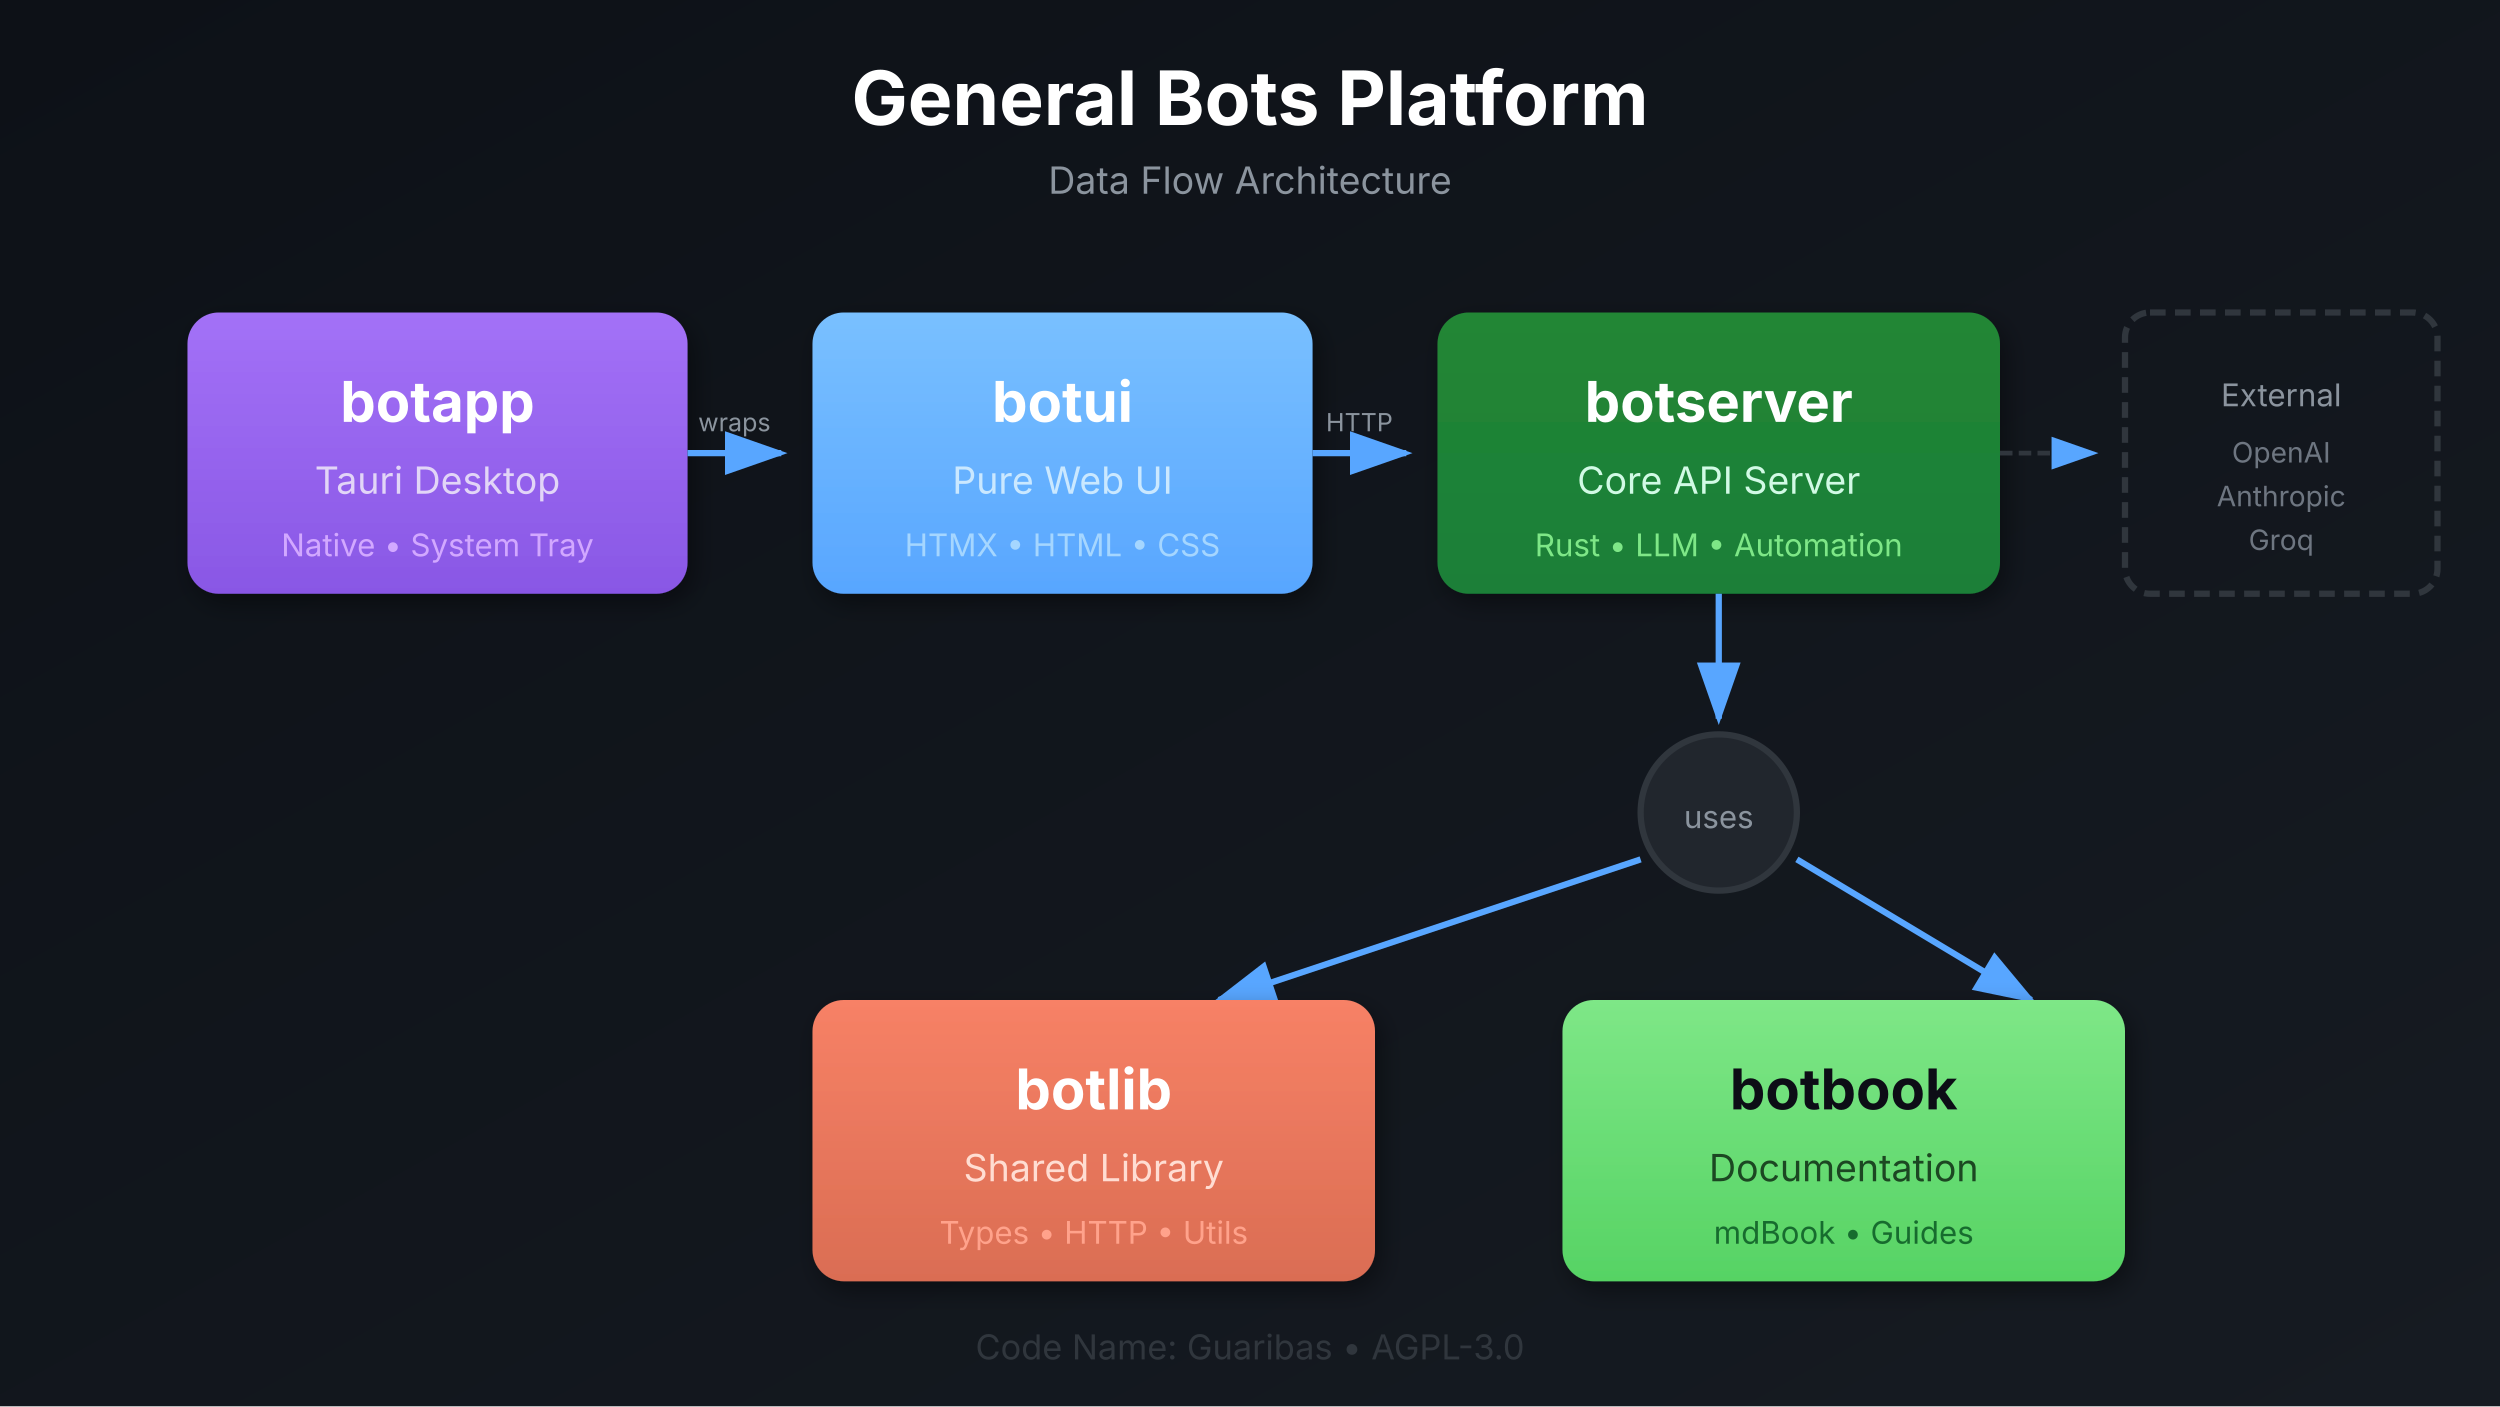
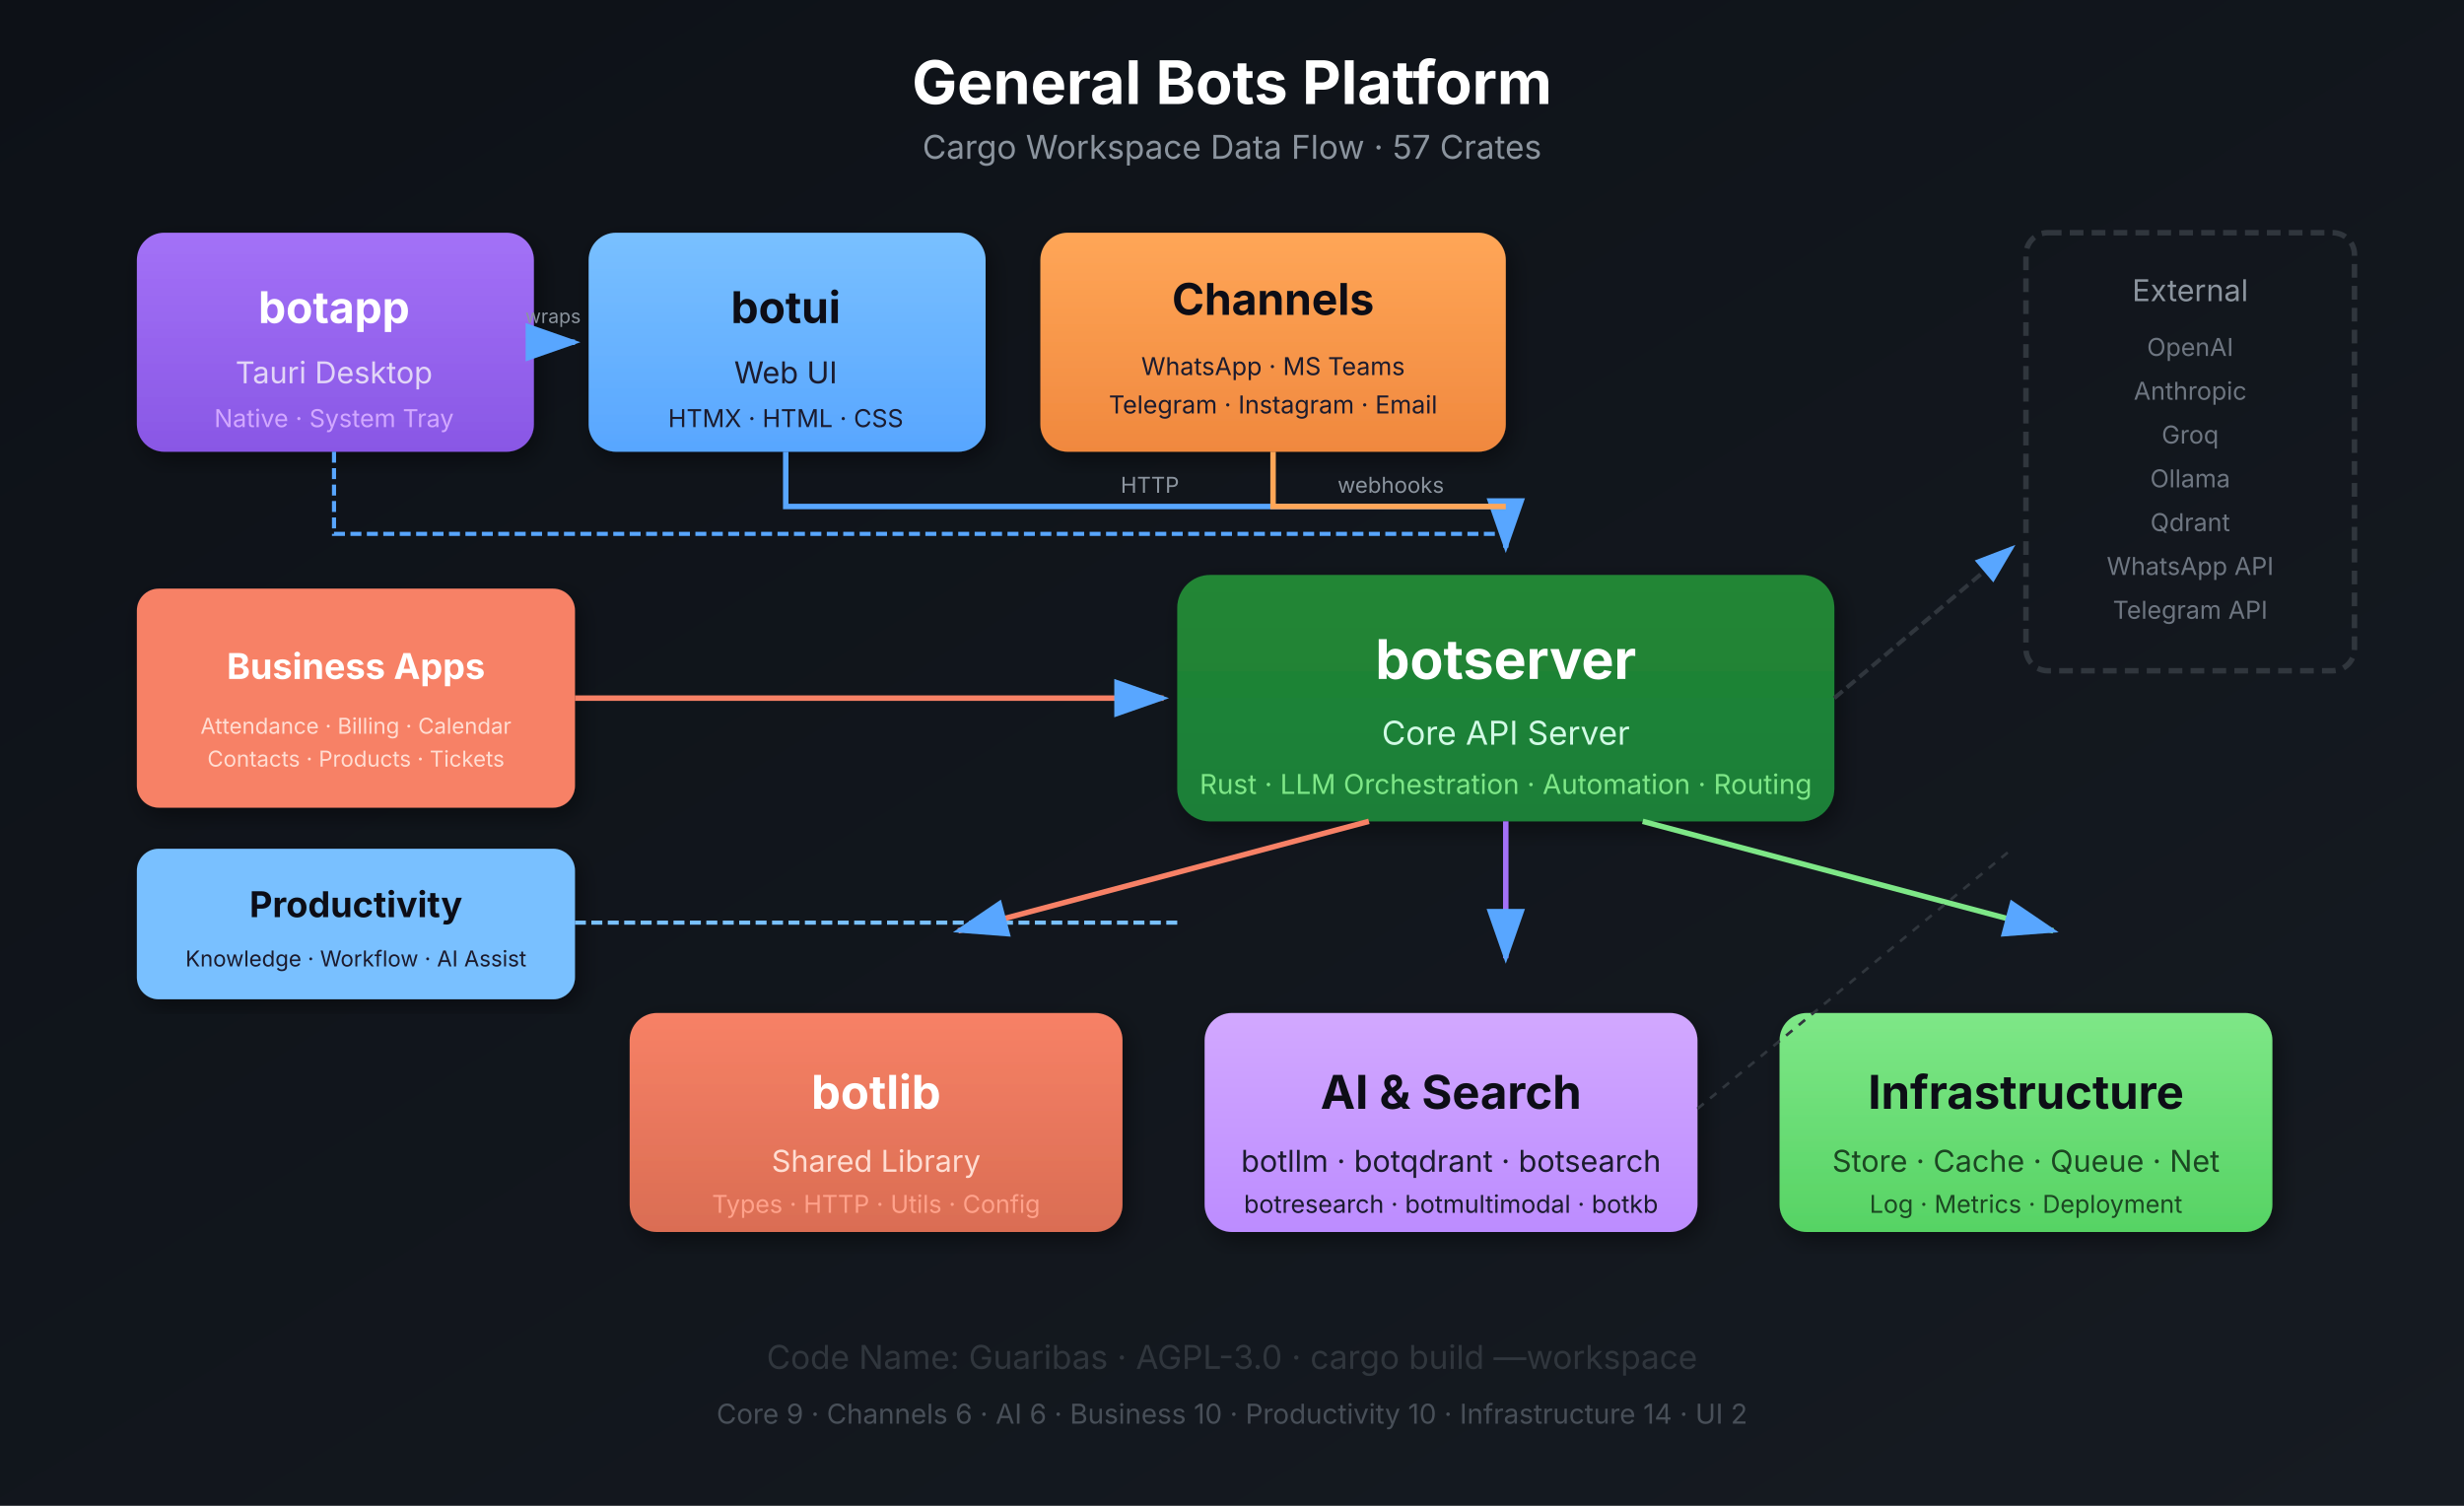
- <svg xmlns="http://www.w3.org/2000/svg" viewBox="0 0 800 450">
+ <svg xmlns="http://www.w3.org/2000/svg" viewBox="0 0 900 550">
  <defs>
    <linearGradient id="bgGrad" x1="0%" y1="0%" x2="100%" y2="100%">
      <stop offset="0%" style="stop-color:#0d1117" />
      <stop offset="100%" style="stop-color:#161b22" />
    </linearGradient>
-     <linearGradient id="appGrad" x1="0%" y1="0%" x2="0%" y2="100%">
+     <linearGradient id="uiGrad" x1="0%" y1="0%" x2="0%" y2="100%">
      <stop offset="0%" style="stop-color:#a371f7" />
      <stop offset="100%" style="stop-color:#8957e5" />
    </linearGradient>
-     <linearGradient id="uiGrad" x1="0%" y1="0%" x2="0%" y2="100%">
+     <linearGradient id="webGrad" x1="0%" y1="0%" x2="0%" y2="100%">
      <stop offset="0%" style="stop-color:#79c0ff" />
      <stop offset="100%" style="stop-color:#58a6ff" />
    </linearGradient>
    <linearGradient id="serverGrad" x1="0%" y1="0%" x2="0%" y2="100%">
      <stop offset="0%" style="stop-color:#238636" />
      <stop offset="100%" style="stop-color:#1a7f37" />
    </linearGradient>
    <linearGradient id="libGrad" x1="0%" y1="0%" x2="0%" y2="100%">
      <stop offset="0%" style="stop-color:#f78166" />
      <stop offset="100%" style="stop-color:#da6d53" />
    </linearGradient>
-     <linearGradient id="docsGrad" x1="0%" y1="0%" x2="0%" y2="100%">
+     <linearGradient id="aiGrad" x1="0%" y1="0%" x2="0%" y2="100%">
+       <stop offset="0%" style="stop-color:#d2a8ff" />
+       <stop offset="100%" style="stop-color:#bc8cff" />
+     </linearGradient>
+     <linearGradient id="infraGrad" x1="0%" y1="0%" x2="0%" y2="100%">
      <stop offset="0%" style="stop-color:#7ee787" />
      <stop offset="100%" style="stop-color:#56d364" />
    </linearGradient>
-     <filter id="shadow" x="-20%" y="-20%" width="140%" height="140%">
+     <linearGradient id="channelGrad" x1="0%" y1="0%" x2="0%" y2="100%">
+       <stop offset="0%" style="stop-color:#ffa657" />
+       <stop offset="100%" style="stop-color:#f0883e" />
+     </linearGradient>
+     <filter id="shadow" x="-10%" y="-10%" width="120%" height="120%">
      <feDropShadow dx="2" dy="3" stdDeviation="4" flood-opacity="0.4" />
    </filter>
    <marker id="arrowhead" markerWidth="10" markerHeight="7" refX="9" refY="3.5" orient="auto">
      <polygon points="0 0, 10 3.5, 0 7" fill="#58a6ff" />
    </marker>
  </defs>
-   <rect width="800" height="450" fill="url(#bgGrad)" />
-   <text x="400" y="40" text-anchor="middle" font-family="system-ui, -apple-system, sans-serif" font-size="24" font-weight="bold" fill="#ffffff">General Bots Platform</text>
-   <text x="400" y="62" text-anchor="middle" font-family="system-ui, -apple-system, sans-serif" font-size="12" fill="#8b949e">Data Flow Architecture</text>
+   <rect width="900" height="550" fill="url(#bgGrad)" />
+   <text x="450" y="38" text-anchor="middle" font-family="system-ui, -apple-system, sans-serif" font-size="22" font-weight="bold" fill="#ffffff">General Bots Platform</text>
+   <text x="450" y="58" text-anchor="middle" font-family="system-ui, -apple-system, sans-serif" font-size="12" fill="#8b949e">Cargo Workspace Data Flow · 57 Crates</text>
  <g filter="url(#shadow)">
-     <rect x="60" y="100" width="160" height="90" rx="10" fill="url(#appGrad)" />
-     <text x="140" y="135" text-anchor="middle" font-family="system-ui, -apple-system, sans-serif" font-size="18" font-weight="bold" fill="#ffffff">botapp</text>
-     <text x="140" y="158" text-anchor="middle" font-family="system-ui, -apple-system, sans-serif" font-size="12" fill="#e2d5f7">Tauri Desktop</text>
-     <text x="140" y="178" text-anchor="middle" font-family="system-ui, -apple-system, sans-serif" font-size="10" fill="#d2a8ff">Native • System Tray</text>
+     <rect x="50" y="85" width="145" height="80" rx="10" fill="url(#uiGrad)" />
+     <text x="122" y="118" text-anchor="middle" font-family="system-ui, -apple-system, sans-serif" font-size="16" font-weight="bold" fill="#ffffff">botapp</text>
+     <text x="122" y="140" text-anchor="middle" font-family="system-ui, -apple-system, sans-serif" font-size="11" fill="#e2d5f7">Tauri Desktop</text>
+     <text x="122" y="156" text-anchor="middle" font-family="system-ui, -apple-system, sans-serif" font-size="9" fill="#d2a8ff">Native · System Tray</text>
  </g>
  <g filter="url(#shadow)">
-     <rect x="260" y="100" width="160" height="90" rx="10" fill="url(#uiGrad)" />
-     <text x="340" y="135" text-anchor="middle" font-family="system-ui, -apple-system, sans-serif" font-size="18" font-weight="bold" fill="#ffffff">botui</text>
-     <text x="340" y="158" text-anchor="middle" font-family="system-ui, -apple-system, sans-serif" font-size="12" fill="#cae8ff">Pure Web UI</text>
-     <text x="340" y="178" text-anchor="middle" font-family="system-ui, -apple-system, sans-serif" font-size="10" fill="#a5d6ff">HTMX • HTML • CSS</text>
+     <rect x="215" y="85" width="145" height="80" rx="10" fill="url(#webGrad)" />
+     <text x="287" y="118" text-anchor="middle" font-family="system-ui, -apple-system, sans-serif" font-size="16" font-weight="bold" fill="#0d1117">botui</text>
+     <text x="287" y="140" text-anchor="middle" font-family="system-ui, -apple-system, sans-serif" font-size="11" fill="#1a1a2e">Web UI</text>
+     <text x="287" y="156" text-anchor="middle" font-family="system-ui, -apple-system, sans-serif" font-size="9" fill="#1a1a2e">HTMX · HTML · CSS</text>
  </g>
-   <path d="M 220 145 L 250 145" stroke="#58a6ff" stroke-width="2" fill="none" marker-end="url(#arrowhead)" />
-   <text x="235" y="138" text-anchor="middle" font-family="system-ui, -apple-system, sans-serif" font-size="8" fill="#8b949e">wraps</text>
-   <path d="M 420 145 L 450 145" stroke="#58a6ff" stroke-width="2" fill="none" marker-end="url(#arrowhead)" />
-   <text x="435" y="138" text-anchor="middle" font-family="system-ui, -apple-system, sans-serif" font-size="8" fill="#8b949e">HTTP</text>
+   <path d="M 195 125 L 210 125" stroke="#58a6ff" stroke-width="2" fill="none" marker-end="url(#arrowhead)" />
+   <text x="202" y="118" text-anchor="middle" font-family="system-ui, -apple-system, sans-serif" font-size="7" fill="#8b949e">wraps</text>
  <g filter="url(#shadow)">
-     <rect x="460" y="100" width="180" height="90" rx="10" fill="url(#serverGrad)" />
-     <text x="550" y="135" text-anchor="middle" font-family="system-ui, -apple-system, sans-serif" font-size="18" font-weight="bold" fill="#ffffff">botserver</text>
-     <text x="550" y="158" text-anchor="middle" font-family="system-ui, -apple-system, sans-serif" font-size="12" fill="#d1fae5">Core API Server</text>
-     <text x="550" y="178" text-anchor="middle" font-family="system-ui, -apple-system, sans-serif" font-size="10" fill="#7ee787">Rust • LLM • Automation</text>
+     <rect x="380" y="85" width="170" height="80" rx="10" fill="url(#channelGrad)" />
+     <text x="465" y="115" text-anchor="middle" font-family="system-ui, -apple-system, sans-serif" font-size="16" font-weight="bold" fill="#0d1117">Channels</text>
+     <text x="465" y="137" text-anchor="middle" font-family="system-ui, -apple-system, sans-serif" font-size="9" fill="#1a1a2e">WhatsApp · MS Teams</text>
+     <text x="465" y="151" text-anchor="middle" font-family="system-ui, -apple-system, sans-serif" font-size="9" fill="#1a1a2e">Telegram · Instagram · Email</text>
  </g>
-   <path d="M 550 190 L 550 230" stroke="#58a6ff" stroke-width="2" fill="none" marker-end="url(#arrowhead)" />
-   <circle cx="550" cy="260" r="25" fill="#21262d" stroke="#30363d" stroke-width="2" />
-   <text x="550" y="265" text-anchor="middle" font-family="system-ui, -apple-system, sans-serif" font-size="10" fill="#8b949e">uses</text>
-   <path d="M 525 275 L 390 320" stroke="#58a6ff" stroke-width="2" fill="none" marker-end="url(#arrowhead)" />
-   <path d="M 575 275 L 650 320" stroke="#58a6ff" stroke-width="2" fill="none" marker-end="url(#arrowhead)" />
+   <path d="M 287 165 L 287 185 L 550 185 L 550 200" stroke="#58a6ff" stroke-width="2" fill="none" marker-end="url(#arrowhead)" />
+   <text x="420" y="180" text-anchor="middle" font-family="system-ui, -apple-system, sans-serif" font-size="8" fill="#8b949e">HTTP</text>
+   <path d="M 122 165 L 122 195 L 550 195 L 550 200" stroke="#58a6ff" stroke-width="1.5" fill="none" stroke-dasharray="4,2" />
+   <path d="M 465 165 L 465 185 L 550 185" stroke="#ffa657" stroke-width="2" fill="none" />
+   <text x="508" y="180" text-anchor="middle" font-family="system-ui, -apple-system, sans-serif" font-size="8" fill="#8b949e">webhooks</text>
  <g filter="url(#shadow)">
-     <rect x="260" y="320" width="180" height="90" rx="10" fill="url(#libGrad)" />
-     <text x="350" y="355" text-anchor="middle" font-family="system-ui, -apple-system, sans-serif" font-size="18" font-weight="bold" fill="#ffffff">botlib</text>
-     <text x="350" y="378" text-anchor="middle" font-family="system-ui, -apple-system, sans-serif" font-size="12" fill="#ffddd2">Shared Library</text>
-     <text x="350" y="398" text-anchor="middle" font-family="system-ui, -apple-system, sans-serif" font-size="10" fill="#ffa28b">Types • HTTP • Utils</text>
+     <rect x="430" y="210" width="240" height="90" rx="12" fill="url(#serverGrad)" />
+     <text x="550" y="248" text-anchor="middle" font-family="system-ui, -apple-system, sans-serif" font-size="20" font-weight="bold" fill="#ffffff">botserver</text>
+     <text x="550" y="272" text-anchor="middle" font-family="system-ui, -apple-system, sans-serif" font-size="12" fill="#d1fae5">Core API Server</text>
+     <text x="550" y="290" text-anchor="middle" font-family="system-ui, -apple-system, sans-serif" font-size="10" fill="#7ee787">Rust · LLM Orchestration · Automation · Routing</text>
  </g>
  <g filter="url(#shadow)">
-     <rect x="500" y="320" width="180" height="90" rx="10" fill="url(#docsGrad)" />
-     <text x="590" y="355" text-anchor="middle" font-family="system-ui, -apple-system, sans-serif" font-size="18" font-weight="bold" fill="#0d1117">botbook</text>
-     <text x="590" y="378" text-anchor="middle" font-family="system-ui, -apple-system, sans-serif" font-size="12" fill="#1a4721">Documentation</text>
-     <text x="590" y="398" text-anchor="middle" font-family="system-ui, -apple-system, sans-serif" font-size="10" fill="#196c2e">mdBook • Guides</text>
+     <rect x="50" y="215" width="160" height="80" rx="8" fill="#f78166" />
+     <text x="130" y="248" text-anchor="middle" font-family="system-ui, -apple-system, sans-serif" font-size="13" font-weight="bold" fill="#ffffff">Business Apps</text>
+     <text x="130" y="268" text-anchor="middle" font-family="system-ui, -apple-system, sans-serif" font-size="8" fill="#ffddd2">Attendance · Billing · Calendar</text>
+     <text x="130" y="280" text-anchor="middle" font-family="system-ui, -apple-system, sans-serif" font-size="8" fill="#ffddd2">Contacts · Products · Tickets</text>
+   </g>
+   <path d="M 210 255 L 425 255" stroke="#f78166" stroke-width="2" fill="none" marker-end="url(#arrowhead)" />
+   <g filter="url(#shadow)">
+     <rect x="50" y="310" width="160" height="55" rx="8" fill="#79c0ff" />
+     <text x="130" y="335" text-anchor="middle" font-family="system-ui, -apple-system, sans-serif" font-size="13" font-weight="bold" fill="#0d1117">Productivity</text>
+     <text x="130" y="353" text-anchor="middle" font-family="system-ui, -apple-system, sans-serif" font-size="8" fill="#1a1a2e">Knowledge · Workflow · AI Assist</text>
+   </g>
+   <path d="M 210 337 L 430 337" stroke="#79c0ff" stroke-width="1.5" fill="none" stroke-dasharray="4,2" />
+   <path d="M 500 300 L 350 340" stroke="#f78166" stroke-width="2" fill="none" marker-end="url(#arrowhead)" />
+   <path d="M 550 300 L 550 350" stroke="#a371f7" stroke-width="2" fill="none" marker-end="url(#arrowhead)" />
+   <path d="M 600 300 L 750 340" stroke="#7ee787" stroke-width="2" fill="none" marker-end="url(#arrowhead)" />
+   <g filter="url(#shadow)">
+     <rect x="230" y="370" width="180" height="80" rx="10" fill="url(#libGrad)" />
+     <text x="320" y="405" text-anchor="middle" font-family="system-ui, -apple-system, sans-serif" font-size="17" font-weight="bold" fill="#ffffff">botlib</text>
+     <text x="320" y="428" text-anchor="middle" font-family="system-ui, -apple-system, sans-serif" font-size="11" fill="#ffddd2">Shared Library</text>
+     <text x="320" y="443" text-anchor="middle" font-family="system-ui, -apple-system, sans-serif" font-size="9" fill="#ffa28b">Types · HTTP · Utils · Config</text>
+   </g>
+   <g filter="url(#shadow)">
+     <rect x="440" y="370" width="180" height="80" rx="10" fill="url(#aiGrad)" />
+     <text x="530" y="405" text-anchor="middle" font-family="system-ui, -apple-system, sans-serif" font-size="17" font-weight="bold" fill="#0d1117">AI &amp; Search</text>
+     <text x="530" y="428" text-anchor="middle" font-family="system-ui, -apple-system, sans-serif" font-size="11" fill="#1a1a2e">botllm · botqdrant · botsearch</text>
+     <text x="530" y="443" text-anchor="middle" font-family="system-ui, -apple-system, sans-serif" font-size="9" fill="#1a1a2e">botresearch · botmultimodal · botkb</text>
+   </g>
+   <g filter="url(#shadow)">
+     <rect x="650" y="370" width="180" height="80" rx="10" fill="url(#infraGrad)" />
+     <text x="740" y="405" text-anchor="middle" font-family="system-ui, -apple-system, sans-serif" font-size="17" font-weight="bold" fill="#0d1117">Infrastructure</text>
+     <text x="740" y="428" text-anchor="middle" font-family="system-ui, -apple-system, sans-serif" font-size="11" fill="#1a4721">Store · Cache · Queue · Net</text>
+     <text x="740" y="443" text-anchor="middle" font-family="system-ui, -apple-system, sans-serif" font-size="9" fill="#1a4721">Log · Metrics · Deployment</text>
  </g>
  <g>
-     <rect x="680" y="100" width="100" height="90" rx="8" fill="none" stroke="#30363d" stroke-width="2" stroke-dasharray="5,3" />
-     <text x="730" y="130" text-anchor="middle" font-family="system-ui, -apple-system, sans-serif" font-size="10" fill="#8b949e">External</text>
-     <text x="730" y="148" text-anchor="middle" font-family="system-ui, -apple-system, sans-serif" font-size="9" fill="#6e7681">OpenAI</text>
-     <text x="730" y="162" text-anchor="middle" font-family="system-ui, -apple-system, sans-serif" font-size="9" fill="#6e7681">Anthropic</text>
-     <text x="730" y="176" text-anchor="middle" font-family="system-ui, -apple-system, sans-serif" font-size="9" fill="#6e7681">Groq</text>
+     <rect x="740" y="85" width="120" height="160" rx="8" fill="none" stroke="#30363d" stroke-width="2" stroke-dasharray="5,3" />
+     <text x="800" y="110" text-anchor="middle" font-family="system-ui, -apple-system, sans-serif" font-size="11" fill="#8b949e">External</text>
+     <text x="800" y="130" text-anchor="middle" font-family="system-ui, -apple-system, sans-serif" font-size="9" fill="#6e7681">OpenAI</text>
+     <text x="800" y="146" text-anchor="middle" font-family="system-ui, -apple-system, sans-serif" font-size="9" fill="#6e7681">Anthropic</text>
+     <text x="800" y="162" text-anchor="middle" font-family="system-ui, -apple-system, sans-serif" font-size="9" fill="#6e7681">Groq</text>
+     <text x="800" y="178" text-anchor="middle" font-family="system-ui, -apple-system, sans-serif" font-size="9" fill="#6e7681">Ollama</text>
+     <text x="800" y="194" text-anchor="middle" font-family="system-ui, -apple-system, sans-serif" font-size="9" fill="#6e7681">Qdrant</text>
+     <text x="800" y="210" text-anchor="middle" font-family="system-ui, -apple-system, sans-serif" font-size="9" fill="#6e7681">WhatsApp API</text>
+     <text x="800" y="226" text-anchor="middle" font-family="system-ui, -apple-system, sans-serif" font-size="9" fill="#6e7681">Telegram API</text>
  </g>
-   <path d="M 640 145 L 670 145" stroke="#30363d" stroke-width="1.5" fill="none" marker-end="url(#arrowhead)" stroke-dasharray="4,2" />
-   <text x="400" y="435" text-anchor="middle" font-family="system-ui, -apple-system, sans-serif" font-size="11" fill="#30363d">Code Name: Guaribas • AGPL-3.0</text>
+   <path d="M 670 255 L 735 200" stroke="#30363d" stroke-width="1.5" fill="none" marker-end="url(#arrowhead)" stroke-dasharray="4,2" />
+   <path d="M 620 405 L 735 310" stroke="#30363d" stroke-width="1" fill="none" stroke-dasharray="3,3" />
+   <text x="450" y="500" text-anchor="middle" font-family="system-ui, -apple-system, sans-serif" font-size="12" fill="#30363d">Code Name: Guaribas · AGPL-3.0 · cargo build —workspace</text>
+   <text x="450" y="520" text-anchor="middle" font-family="system-ui, -apple-system, sans-serif" font-size="10" fill="#484f58">Core 9 · Channels 6 · AI 6 · Business 10 · Productivity 10 · Infrastructure 14 · UI 2</text>
</svg>
